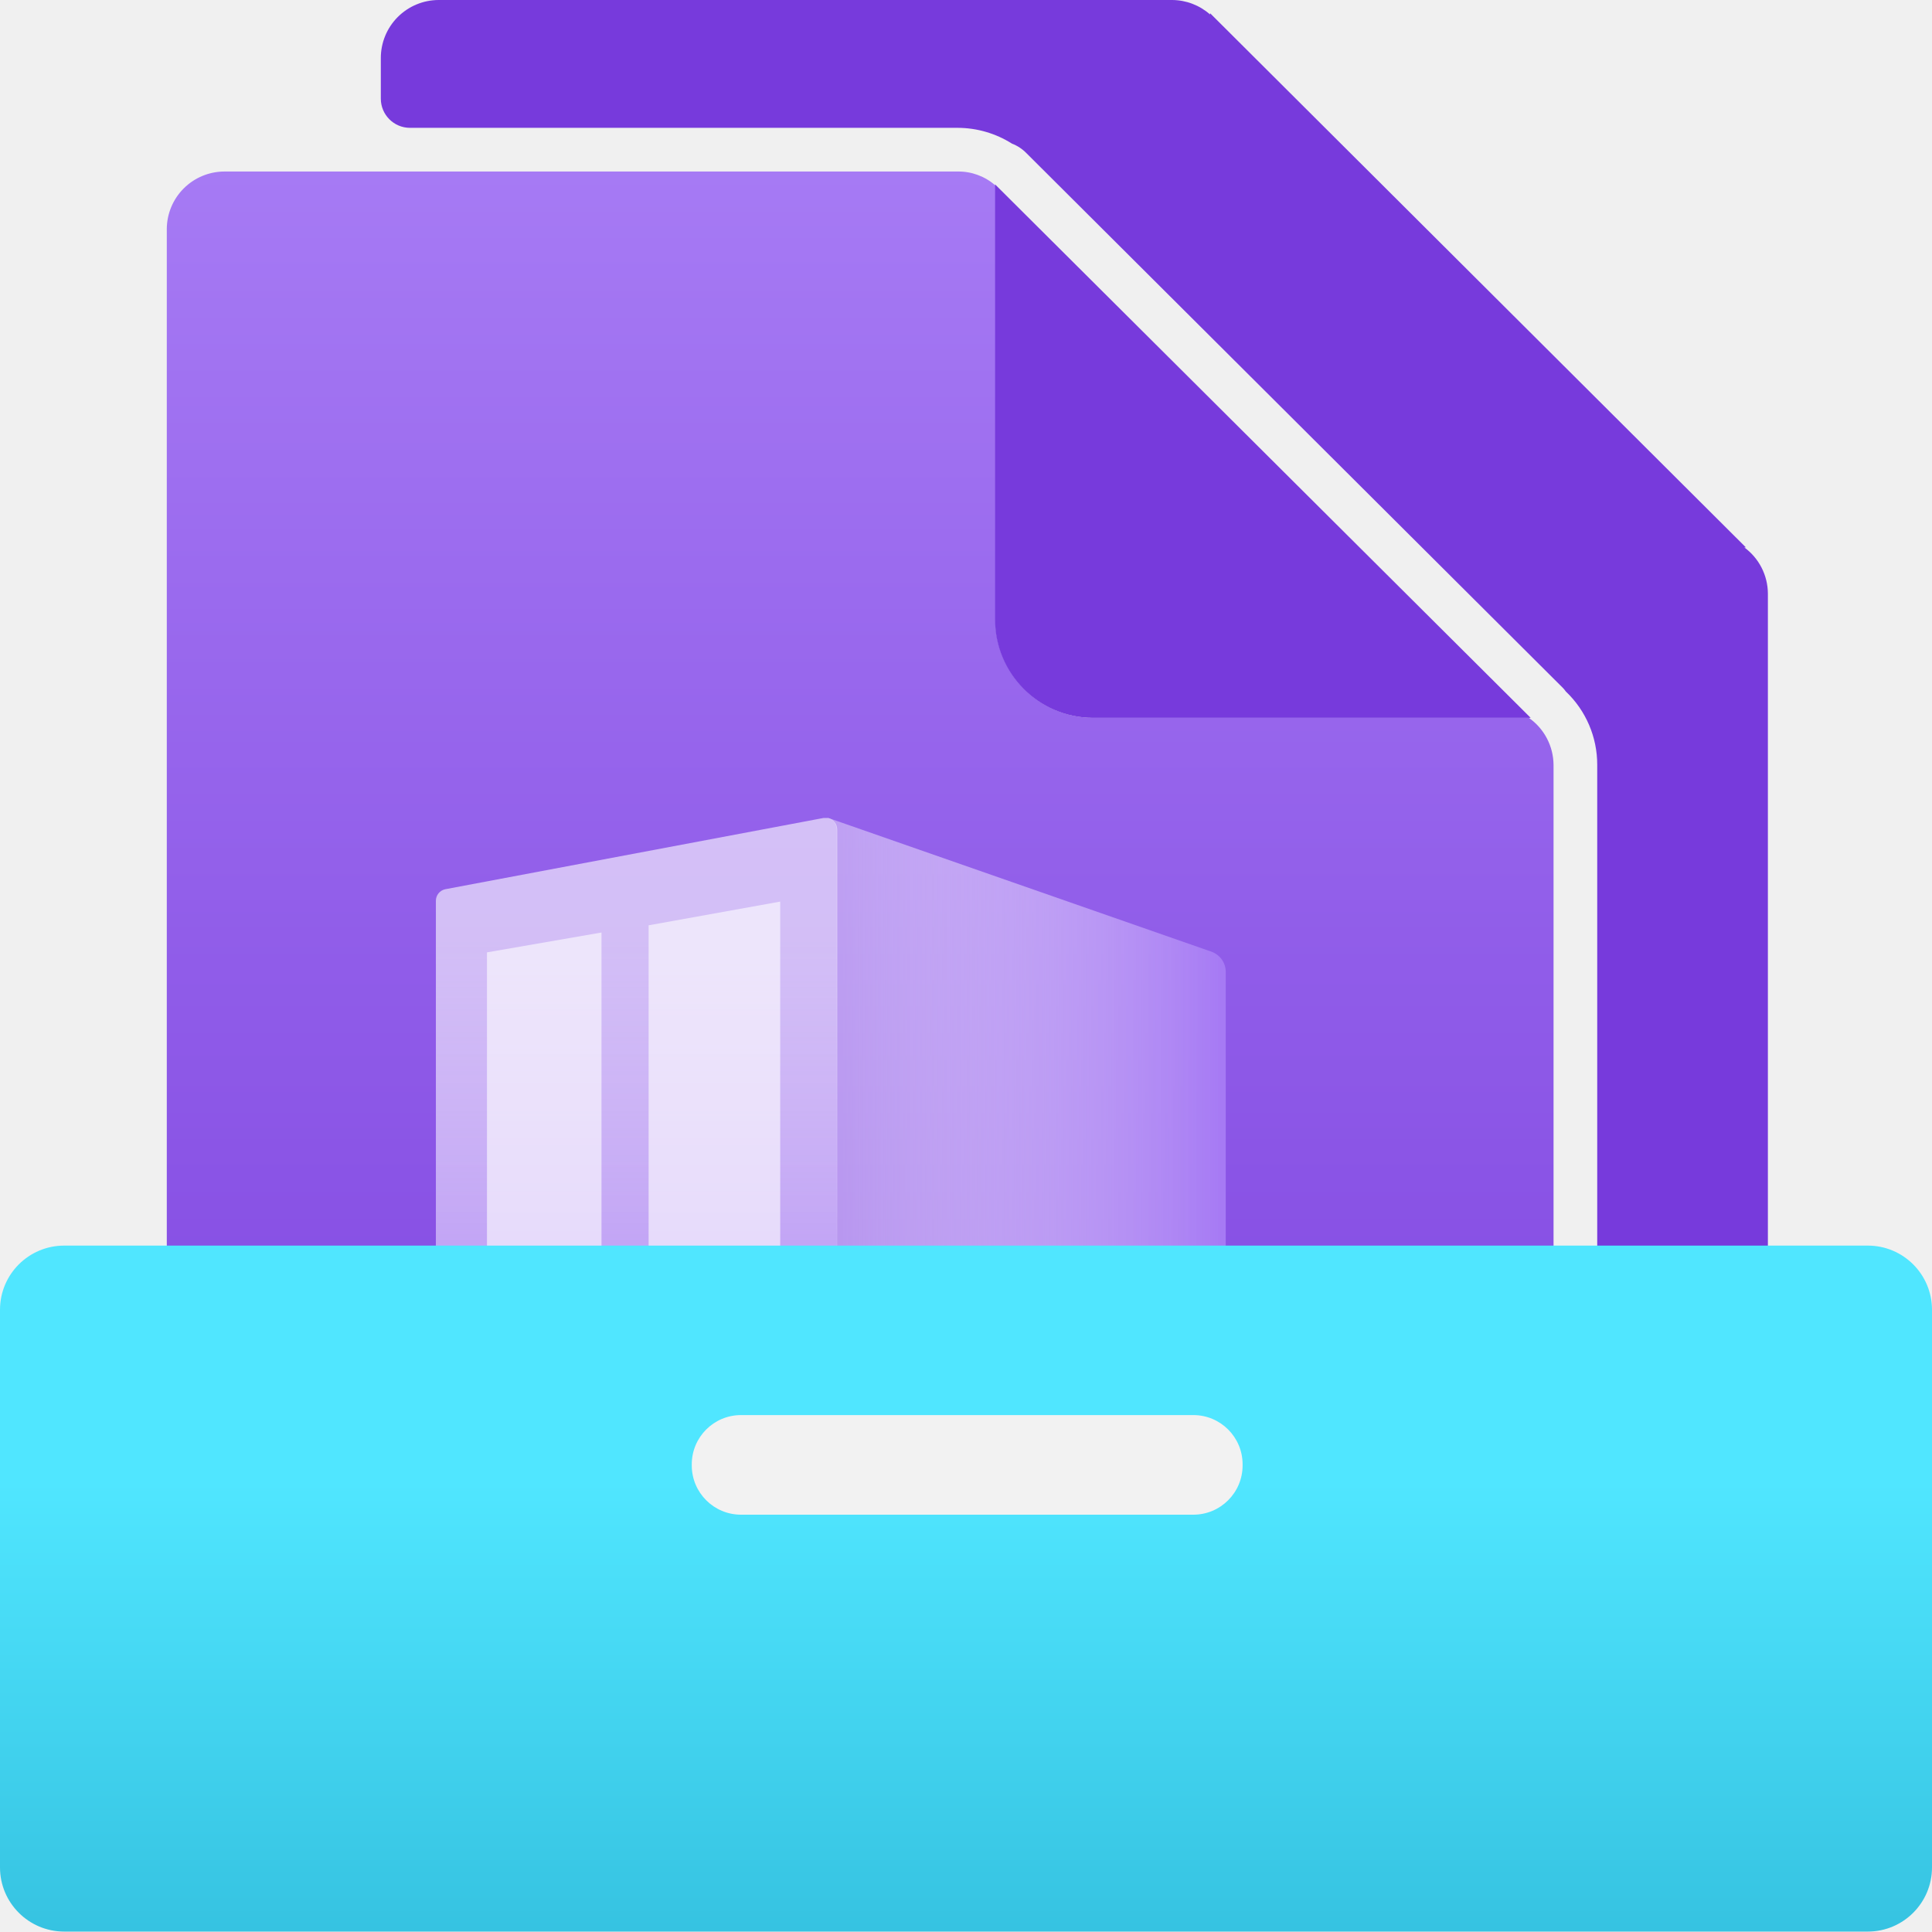
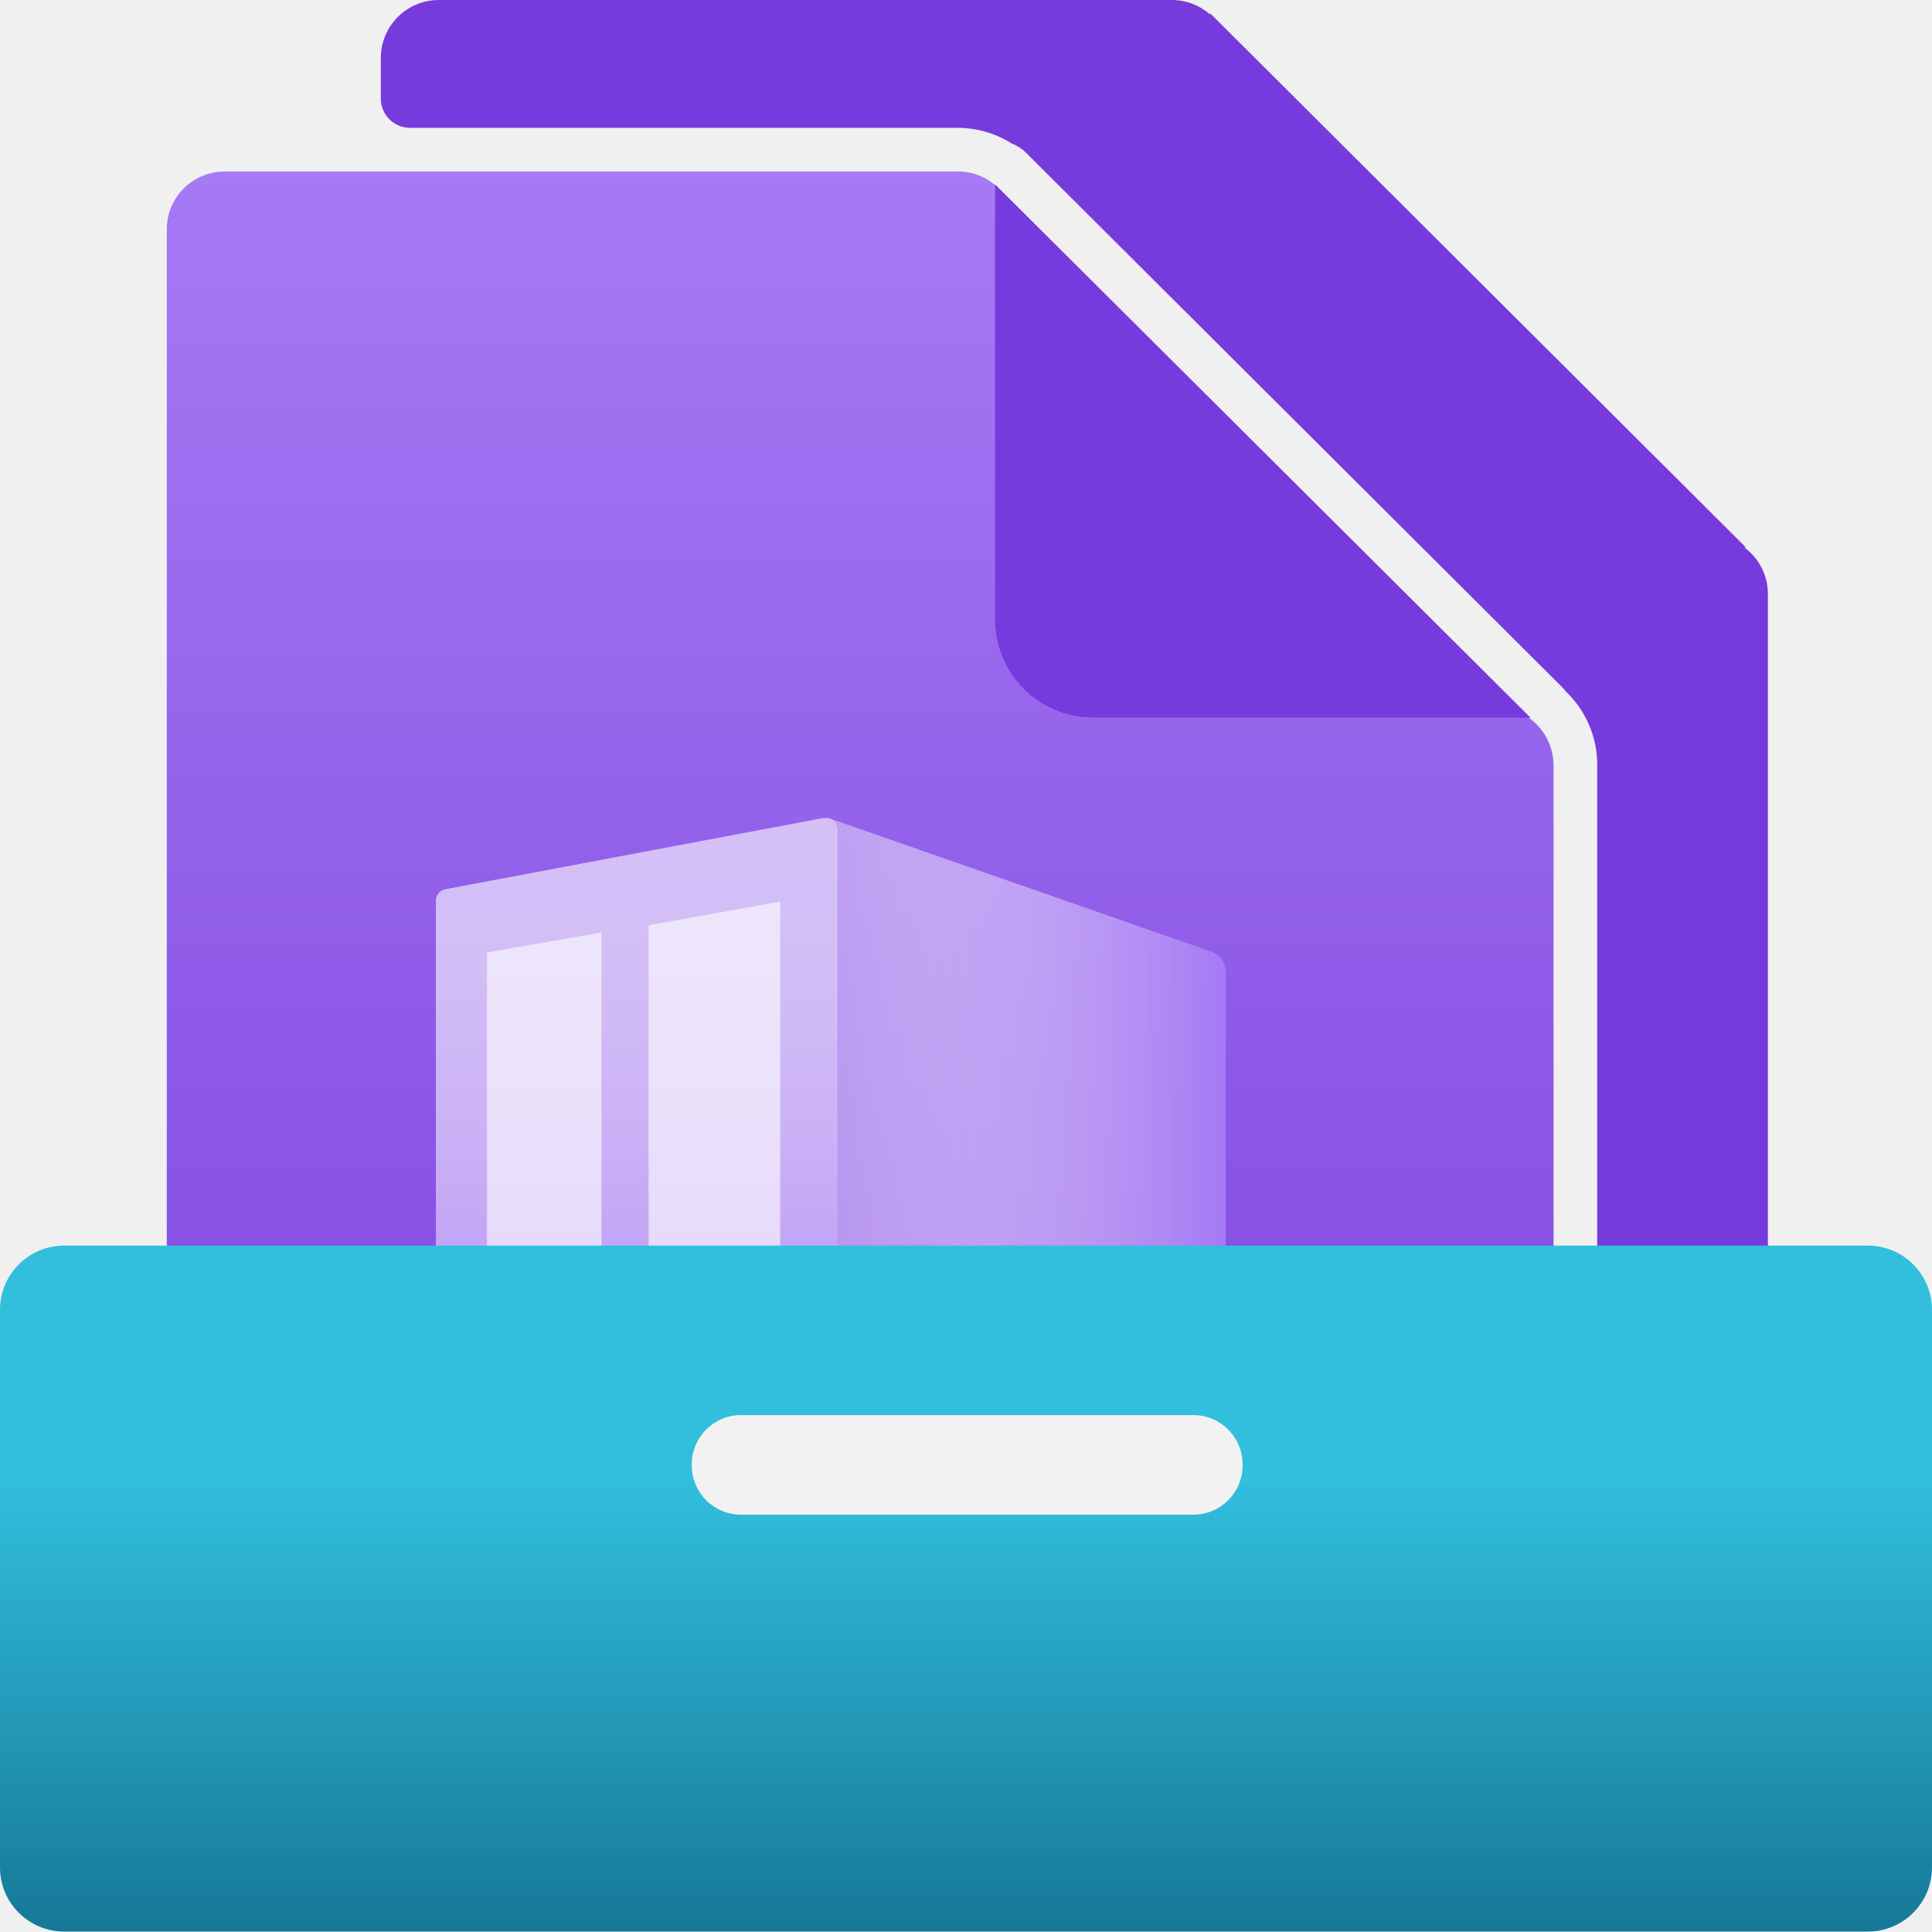
<svg xmlns="http://www.w3.org/2000/svg" width="18" height="18" viewBox="0 0 18 18">
  <defs>
    <linearGradient id="ba4ffed3-7262-453b-be7e-785b176dfa7a" x1="80.014" y1="684.098" x2="80.014" y2="699.918" gradientTransform="matrix(1, 0, 0, -1, -72, 701.516)" gradientUnits="userSpaceOnUse">
      <stop offset="0.001" stop-color="#773adc" />
      <stop offset="1" stop-color="#a67af4" />
    </linearGradient>
    <linearGradient id="e63b88a9-8187-4734-9dc8-d7591176790f" x1="7.84" y1="10.949" x2="11.38" y2="10.949" gradientUnits="userSpaceOnUse">
      <stop offset="0" stop-color="#fff" stop-opacity="0.4" />
      <stop offset="1" stop-color="#a67af4" />
    </linearGradient>
    <linearGradient id="b237bdbd-4125-45b9-ac9a-2502c780b4c1" x1="5.93" y1="7.915" x2="5.93" y2="14.09" gradientUnits="userSpaceOnUse">
      <stop offset="0.135" stop-color="#fff" stop-opacity="0.6" />
      <stop offset="1" stop-color="#a67af4" />
    </linearGradient>
    <linearGradient id="aef1cbb1-dedf-46f1-96c6-5b5ce0b6eb3c" x1="-35" y1="819.436" x2="-35" y2="825.838" gradientTransform="matrix(1, 0, 0, -1, 44, 838.016)" gradientUnits="userSpaceOnUse">
-       <stop offset="0" stop-color="#32bedd" />
-       <stop offset="0.746" stop-color="#50e6ff" />
+       <stop offset="0" stop-color="#126e8d" />
+       <stop offset="0.746" stop-color="#32BEDD" />
    </linearGradient>
  </defs>
  <g id="a2629457-ce9e-4d73-ae91-6d52e8069297">
    <path d="M14.244,6.688h-4.06a.915.915,0,0,1-.91-.92V1.728a.52.52,0,0,0-.35-.13H2.094a.538.538,0,0,0-.54.54v14.74a.538.538,0,0,0,.54.54h11.84a.536.536,0,0,0,.54-.53V7.128A.54.54,0,0,0,14.244,6.688Z" fill="url(#ba4ffed3-7262-453b-be7e-785b176dfa7a)" />
    <path d="M16.471,5.53v9.758a.54.54,0,0,1-.54.54h-.778a.272.272,0,0,1-.272-.272V7.125a.94.94,0,0,0-.293-.683.238.238,0,0,0-.032-.038L9.564,1.428a.376.376,0,0,0-.136-.09.95.95,0,0,0-.505-.147H3.82A.272.272,0,0,1,3.548.919V.543A.54.54,0,0,1,4.087,0h6.834a.538.538,0,0,1,.353.135V.123L16.266,5.1h-.015A.536.536,0,0,1,16.471,5.53Zm-7.2-3.812v4.05a.915.915,0,0,0,.91.92h4.08Z" fill="#773adc" />
    <path d="M11.42,9.059v3.565a.2.2,0,0,1-.122.187L7.75,14.276a.118.118,0,0,0,.046-.068.1.1,0,0,0,0-.025V7.73a.11.11,0,0,0-.085-.108l.01,0,3.564,1.244A.2.2,0,0,1,11.42,9.059Z" fill="url(#e63b88a9-8187-4734-9dc8-d7591176790f)" />
    <path d="M7.8,7.73v6.453a.1.1,0,0,1,0,.025.118.118,0,0,1-.046.068.1.1,0,0,1-.056.015H7.669l-3.524-.772a.107.107,0,0,1-.084-.107V8.394a.11.11,0,0,1,.086-.109l3.525-.664h.021l.021,0A.11.11,0,0,1,7.8,7.73Z" fill="url(#b237bdbd-4125-45b9-ac9a-2502c780b4c1)" />
    <path d="M7.269,8.4V13.5L6.043,13.29V8.621Zm-2.732.473v4.091l1.067.224v-4.5Z" fill="#fff" opacity="0.6" />
    <rect y="11.605" width="18" height="6.391" rx="0.598" fill="url(#aef1cbb1-dedf-46f1-96c6-5b5ce0b6eb3c)" />
    <rect x="6.445" y="13.184" width="5.132" height="0.928" rx="0.459" fill="#f2f2f2" />
  </g>
</svg>
